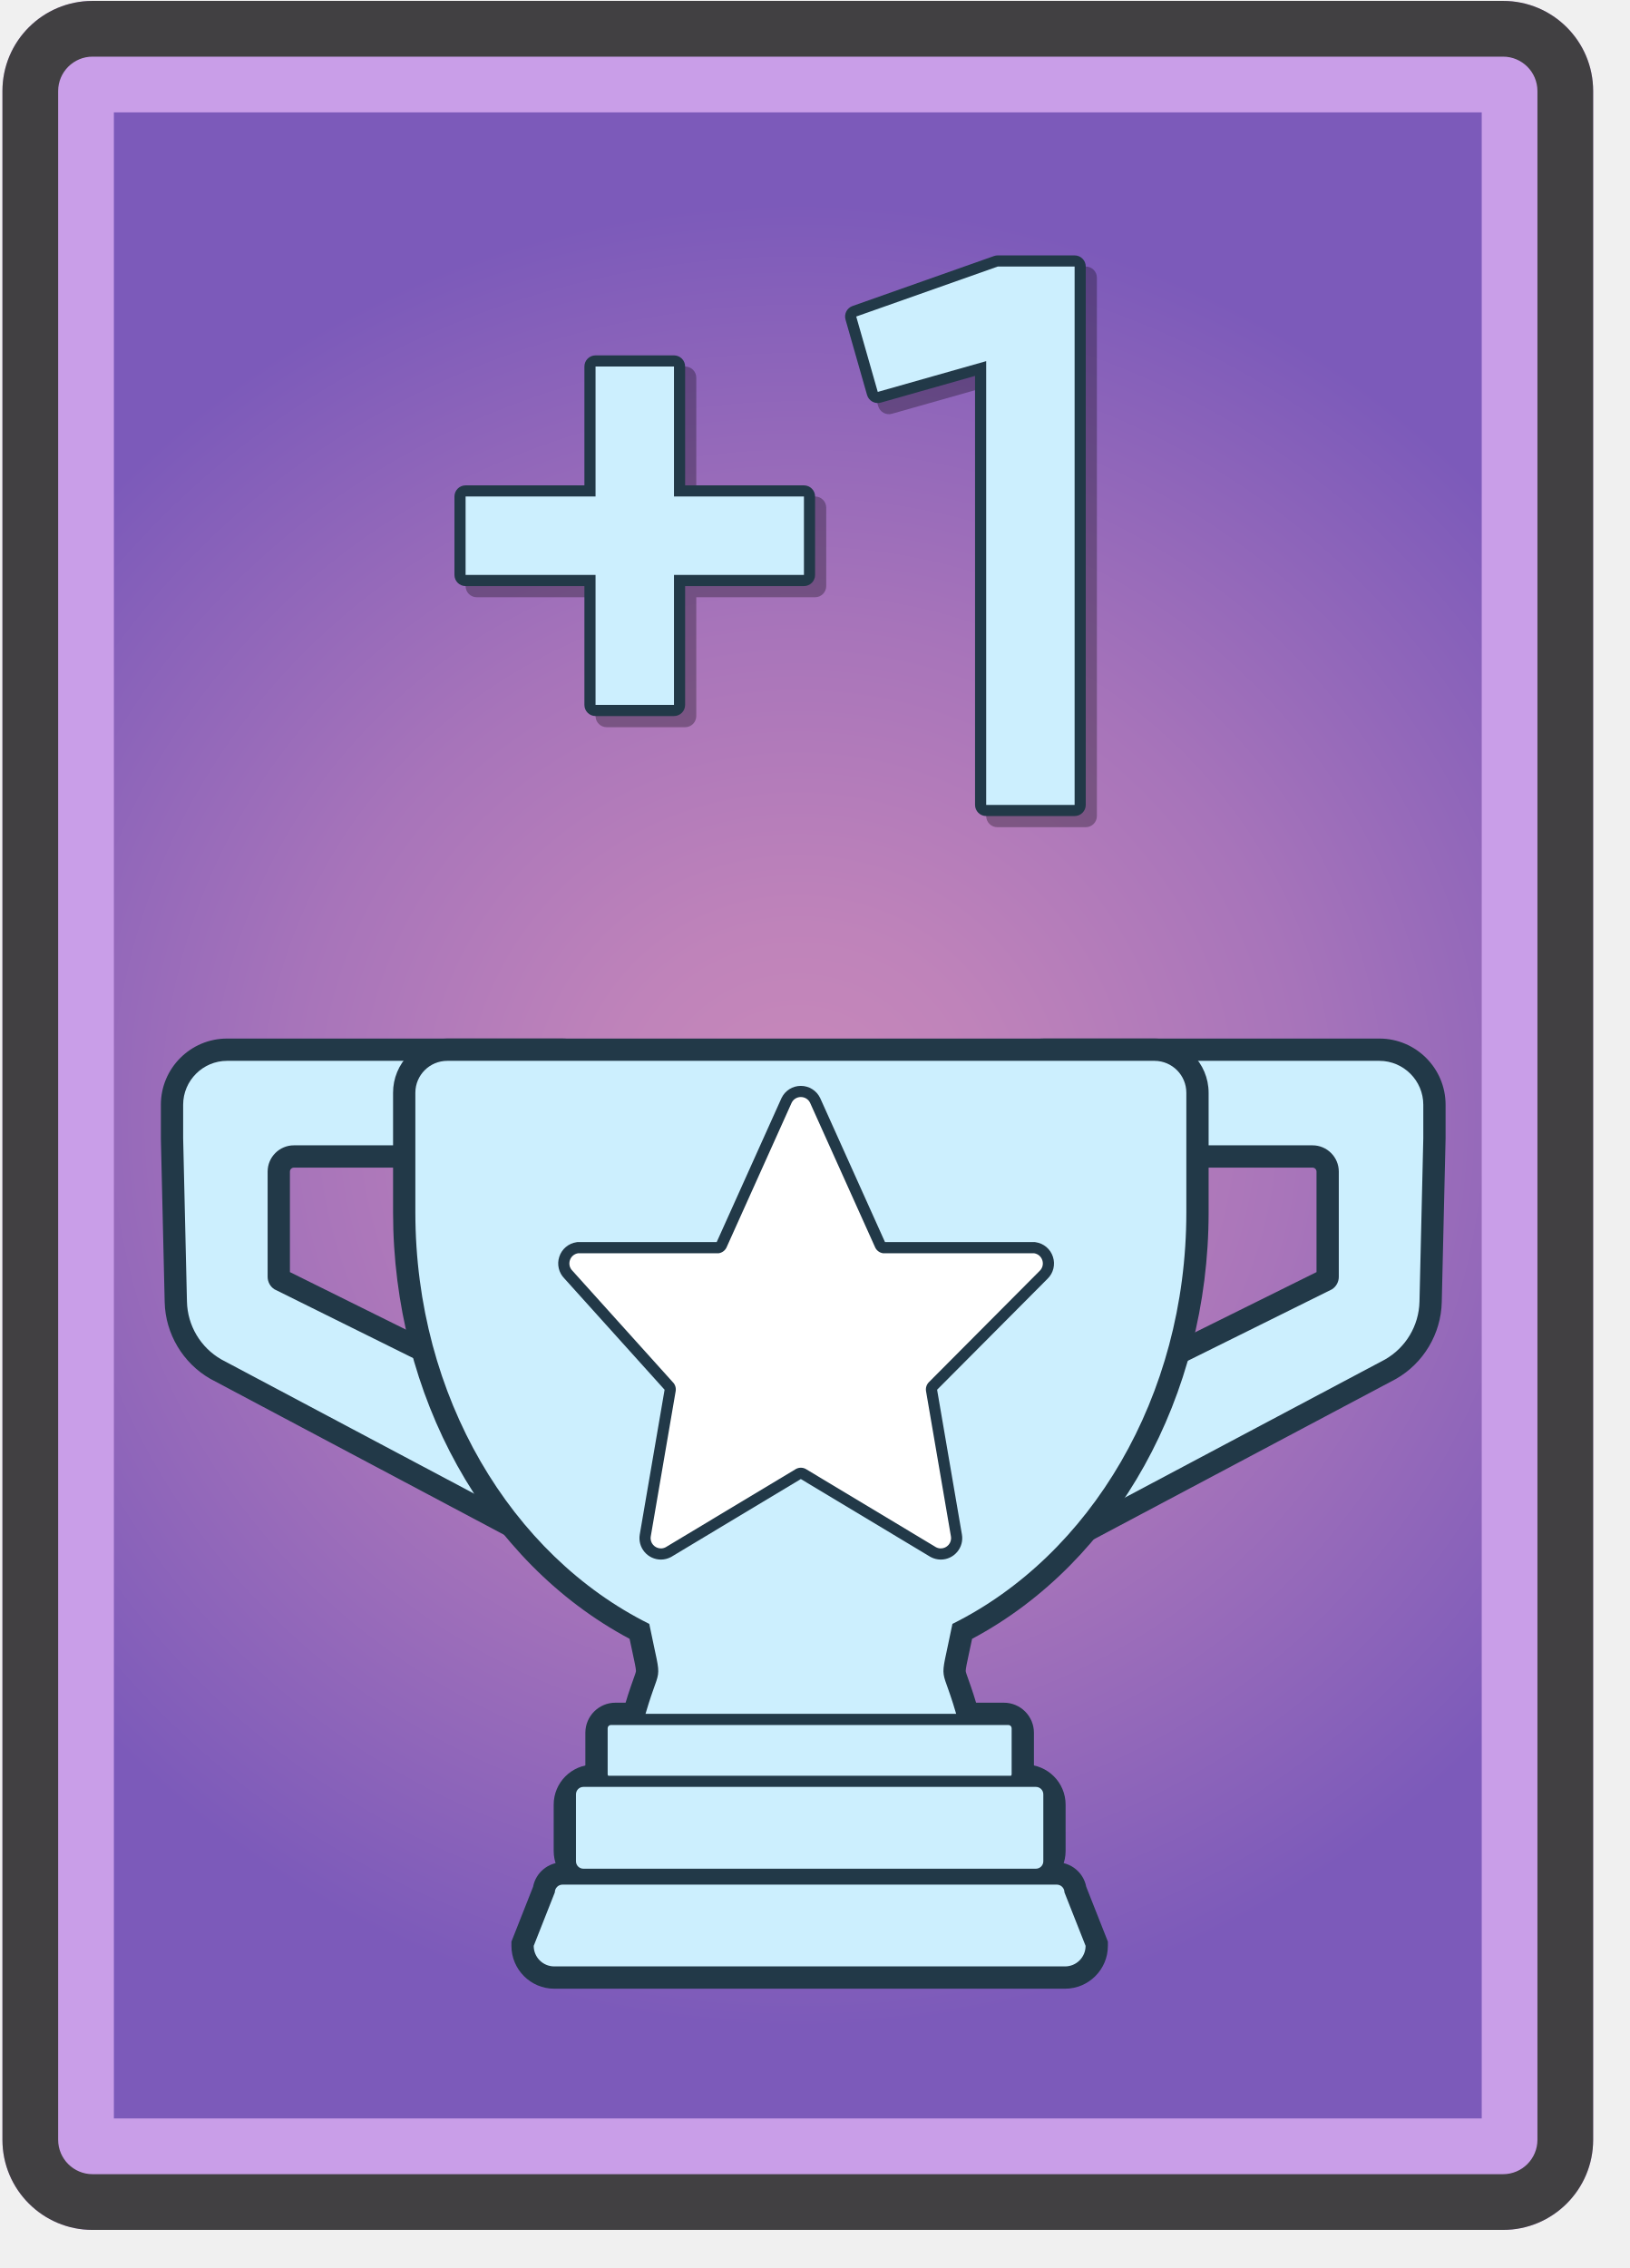
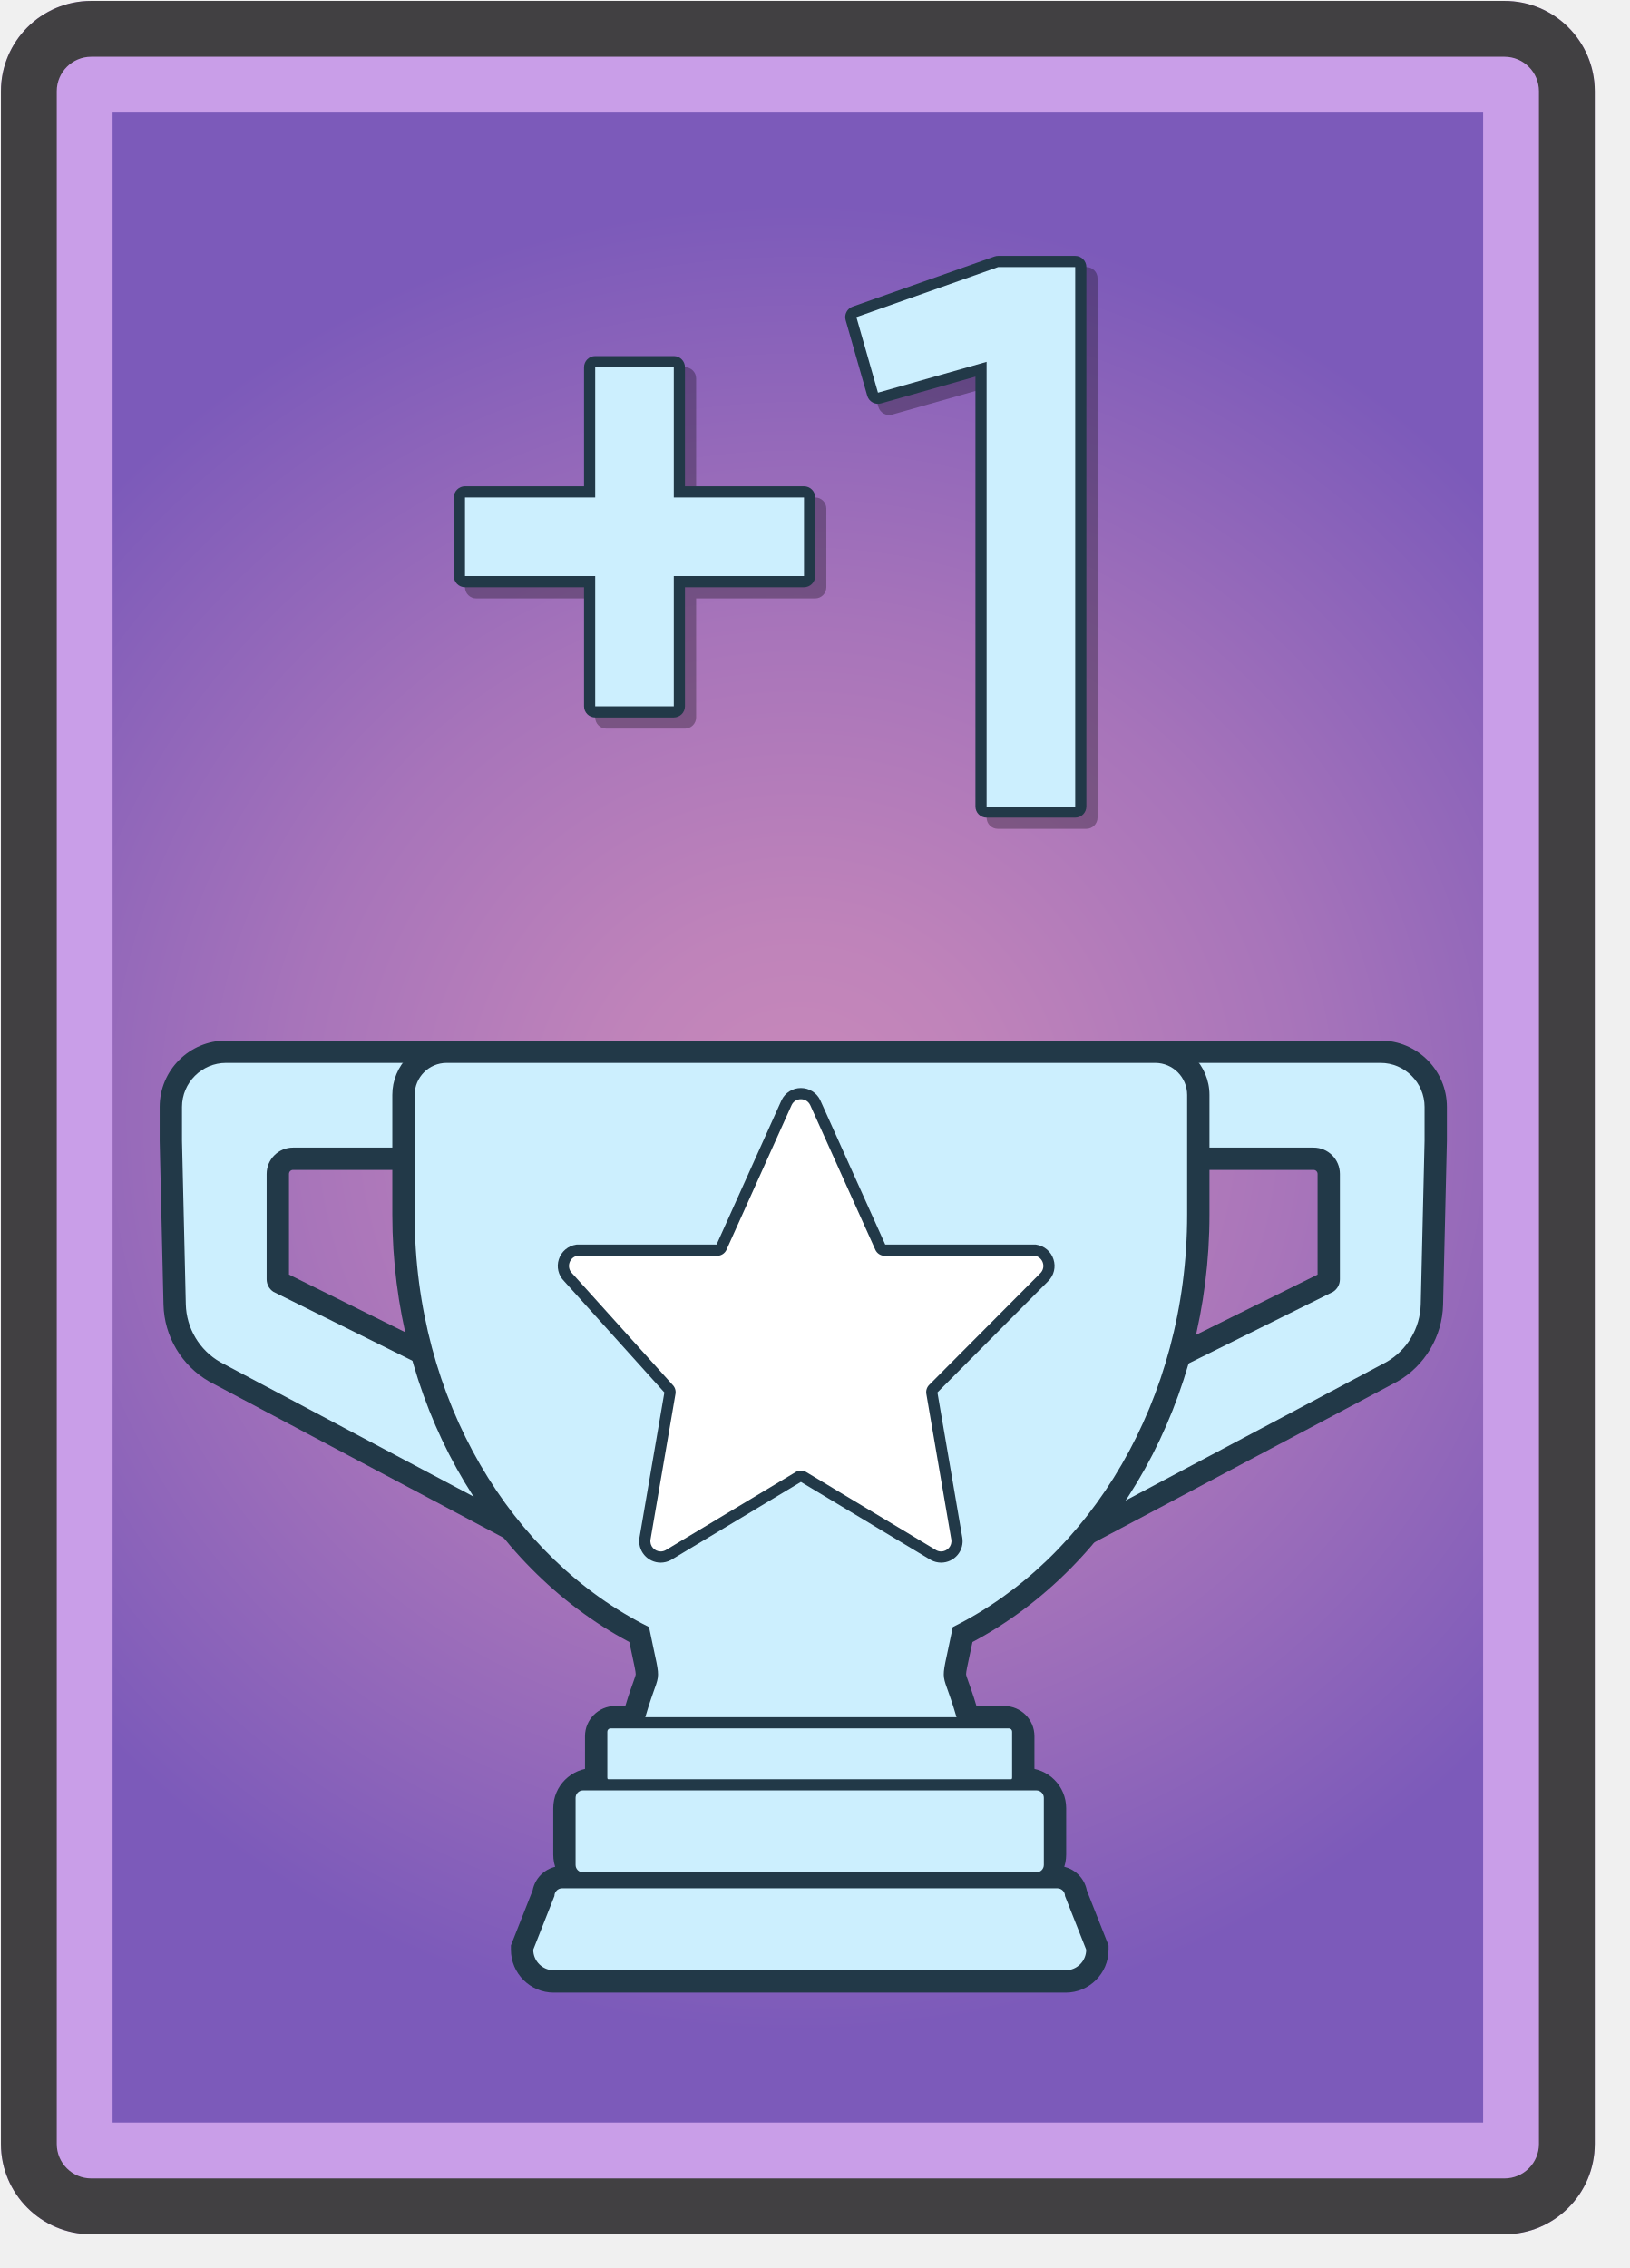
- <svg xmlns="http://www.w3.org/2000/svg" xmlns:xlink="http://www.w3.org/1999/xlink" width="291.969" height="406.205" viewBox="0 0 292 407">
+ <svg xmlns="http://www.w3.org/2000/svg" xmlns:xlink="http://www.w3.org/1999/xlink" width="291.969" height="406.205">
  <symbol id="b" viewBox="-146 -203 292 407">
    <image width="292" height="407" transform="matrix(1 0 0 -1 -146 204)" overflow="visible" opacity=".3" />
    <radialGradient id="a" cx="-3.05" cy="3.04" r="163.894" gradientTransform="matrix(0 1 -1.0315 0 .085 6.09)" gradientUnits="userSpaceOnUse">
      <stop offset="0" stop-color="#c889ba" />
      <stop offset=".207" stop-color="#bf83ba" />
      <stop offset=".544" stop-color="#a774ba" />
      <stop offset=".967" stop-color="#7f5cba" />
      <stop offset="1" stop-color="#7c5aba" />
    </radialGradient>
    <path d="M-129.63-186.96a6.177 6.177 0 00-6.17 6.17v367.661a6.177 6.177 0 006.17 6.169h253.16a6.176 6.176 0 006.169-6.169V-180.79a6.177 6.177 0 00-6.169-6.17h-253.16z" fill="url(#a)" />
    <path d="M119.7 183.04v-360h-245.5v360h245.5m3.83 20h-253.16c-8.931 0-16.17-7.238-16.17-16.169V-180.79c0-8.93 7.239-16.17 16.17-16.17h253.16c8.93 0 16.169 7.24 16.169 16.17v367.661c.001 8.931-7.239 16.169-16.169 16.169z" fill="#c99ee8" />
    <path d="M123.53 193.04a6.176 6.176 0 006.169-6.169V-180.79a6.177 6.177 0 00-6.169-6.17h-253.16a6.177 6.177 0 00-6.17 6.17v367.661a6.177 6.177 0 006.17 6.169h253.16m0 10h-253.16c-8.931 0-16.17-7.238-16.17-16.169V-180.79c0-8.93 7.239-16.17 16.17-16.17h253.16c8.93 0 16.169 7.24 16.169 16.17v367.661c.001 8.931-7.239 16.169-16.169 16.169z" fill="#414042" />
  </symbol>
  <use xlink:href="#b" width="292" height="407" x="-146" y="-203" transform="matrix(1 0 0 -1 145.969 203.205)" overflow="visible" />
  <path d="M110.182 320.967a3.393 3.393 0 01-3.39-3.388v-6.636a3.393 3.393 0 013.39-3.388h69.728c1.869 0 3.39 1.52 3.39 3.388v6.636a3.393 3.393 0 01-3.39 3.388h-69.728z" fill="#cceffe" />
  <path d="M179.909 309.556c.766 0 1.39.621 1.39 1.388v6.636a1.39 1.39 0 01-1.39 1.388h-69.728a1.39 1.39 0 01-1.39-1.388v-6.636c0-.767.622-1.388 1.39-1.388h69.728m0-4h-69.728a5.395 5.395 0 00-5.39 5.388v6.636a5.395 5.395 0 005.39 5.388h69.728a5.395 5.395 0 005.39-5.388v-6.636a5.395 5.395 0 00-5.39-5.388z" fill="#223948" />
  <path d="M106.285 337.345a5.186 5.186 0 01-5.18-5.18v-8.32a5.186 5.186 0 015.18-5.18h77.521a5.184 5.184 0 015.178 5.18v8.32a5.184 5.184 0 01-5.178 5.18h-77.521z" fill="#cceffe" />
  <path d="M183.806 320.665a3.18 3.18 0 013.178 3.18v8.32a3.18 3.18 0 01-3.178 3.18h-77.521a3.18 3.18 0 01-3.18-3.18v-8.32a3.18 3.18 0 013.18-3.18h77.521m0-4h-77.521c-3.959 0-7.18 3.221-7.18 7.18v8.32c0 3.959 3.221 7.18 7.18 7.18h77.521c3.958 0 7.178-3.221 7.178-7.18v-8.32c-.001-3.959-3.22-7.18-7.178-7.18z" fill="#223948" />
  <path d="M99.206 354.879a5.694 5.694 0 01-5.687-5.688v-.381l3.824-9.684a3.392 3.392 0 013.355-2.927h88.689a3.391 3.391 0 013.356 2.927l3.825 9.684v.381a5.695 5.695 0 01-5.688 5.688H99.206z" fill="#cceffe" />
  <path d="M189.389 338.2c.766 0 1.388.62 1.388 1.386l3.794 9.605a3.688 3.688 0 01-3.688 3.688H99.206a3.688 3.688 0 01-3.687-3.688l3.793-9.605c0-.766.62-1.386 1.387-1.386h88.69m0-4H100.7a5.396 5.396 0 00-5.295 4.392l-3.605 9.131-.279.708v.761c0 4.239 3.448 7.688 7.687 7.688h91.677c4.239 0 7.688-3.448 7.688-7.688v-.762l-.279-.708-3.606-9.13a5.404 5.404 0 00-5.299-4.392z" fill="#223948" />
  <path d="M101.36 278.444c-1.516 0-2.96-.784-4.298-1.645l-58.529-31.067c-4.374-2.498-7.13-7.122-7.246-12.098l-.683-29.316-.001-6.069c0-5.446 4.432-9.877 9.879-9.877h60.064c5.446 0 9.878 4.431 9.878 9.877v3.199c0 3.248-1.666 4.688-3.063 5.323-1.556.708-3.414.766-5.507.766l-49.368-.003a2.722 2.722 0 00-2.722 2.716v18.881c0 .2.089.386.241.512l49.361 24.471.096.062a7.003 7.003 0 013.06 4.444 7.014 7.014 0 01-.488 4.436l3.823 12.164-.512.789c-1.046 1.616-2.387 2.435-3.985 2.435z" fill="#cceffe" />
  <path d="M100.547 190.372c4.333 0 7.878 3.544 7.878 7.877v3.199c0 3.889-2.854 4.089-6.57 4.089-.426 0-.862-.003-1.308-.003H52.486a4.72 4.72 0 00-4.722 4.716v18.881c0 .902.458 1.744 1.215 2.235l49.397 24.488c2.336 1.51 3.007 4.656 1.494 6.989l3.796 12.077c-.705 1.089-1.462 1.523-2.307 1.523-.964 0-2.041-.566-3.285-1.371L39.47 243.965a12.287 12.287 0 01-6.185-10.378l-.683-29.316v-6.022c0-4.333 3.545-7.877 7.879-7.877h60.066m0-4H40.482c-6.55 0-11.879 5.328-11.879 11.877v6.069l.001.046.683 29.316c.133 5.673 3.274 10.944 8.199 13.758l.054.031.056.029 58.456 31.029c1.576 1.008 3.31 1.916 5.309 1.916 1.595 0 3.871-.581 5.664-3.35l1.022-1.579-.563-1.794-3.325-10.579a8.99 8.99 0 00.32-4.941 8.986 8.986 0 00-3.931-5.706l-.19-.123-.204-.102-48.389-23.988V210.25a.72.72 0 01.722-.716h48.061l.656.001.651.002c2.244 0 4.417-.072 6.335-.945 1.582-.72 4.235-2.604 4.235-7.144v-3.199c0-6.549-5.328-11.877-11.878-11.877z" fill="#223948" />
  <g>
    <path d="M186.423 278.444c-1.598 0-2.938-.82-3.984-2.438l-.51-.789 3.82-12.163a7.006 7.006 0 01-.488-4.433 7 7 0 013.06-4.447l.096-.062 49.361-24.471a.663.663 0 00.241-.512V210.25a2.721 2.721 0 00-2.72-2.716l-49.368.003c-3.206 0-8.571 0-8.571-6.089v-3.199c0-5.446 4.432-9.877 9.879-9.877h60.063c5.448 0 9.88 4.431 9.88 9.877v6.022l-.686 29.363a14.346 14.346 0 01-7.191 12.067L190.722 276.8c-1.338.86-2.784 1.644-4.299 1.644z" fill="#cceffe" />
    <path d="M247.302 190.372c4.334 0 7.88 3.544 7.88 7.877v6.022l-.685 29.316a12.28 12.28 0 01-6.185 10.378l-58.604 31.107c-1.244.805-2.322 1.371-3.286 1.371-.844 0-1.601-.435-2.305-1.523l3.793-12.077c-1.511-2.333-.839-5.479 1.495-6.989l49.396-24.488a2.662 2.662 0 001.216-2.235V210.25a4.718 4.718 0 00-4.72-4.716h-48.061c-.445 0-.882.003-1.308.003-3.717 0-6.571-.2-6.571-4.089v-3.199c0-4.333 3.545-7.877 7.879-7.877h60.066m0-4h-60.064c-6.55 0-11.879 5.328-11.879 11.877v3.199c0 4.539 2.653 6.424 4.235 7.144 1.918.873 4.092.945 6.336.945l.651-.002.656-.001h48.061a.72.72 0 01.72.716v18.032l-48.389 23.988-.205.102-.191.124a8.99 8.99 0 00-3.928 5.708 9.007 9.007 0 00.319 4.938l-3.323 10.58-.563 1.793 1.021 1.577c1.791 2.771 4.068 3.352 5.663 3.352 1.999 0 3.733-.908 5.31-1.916l58.455-31.029.055-.029.055-.03c4.926-2.814 8.068-8.086 8.199-13.759l.685-29.315.001-.047v-6.069c0-6.55-5.329-11.878-11.88-11.878z" fill="#223948" />
  </g>
  <g>
    <path d="M112.423 311.556l.677-2.519c.971-3.611 1.7-5.648 2.184-6.997.751-2.098.751-2.098-.072-5.903-.197-.914-.437-2.019-.716-3.376-25.681-13.234-42.218-42.629-42.218-75.2v-21.459c0-4.262 3.467-7.729 7.729-7.729h126.96c4.245.034 7.686 3.502 7.686 7.729v21.459c0 32.571-16.537 61.966-42.217 75.2-.28 1.36-.52 2.466-.717 3.381-.823 3.803-.823 3.803-.071 5.902.483 1.348 1.213 3.384 2.184 6.992l.677 2.52h-62.086z" fill="#cceffe" />
    <path d="M80.007 190.372h126.96a5.73 5.73 0 015.686 5.729v21.459c0 33.144-17.3 61.583-41.982 73.853-2.503 12.37-2.096 5.775 1.229 18.143h-56.868c3.323-12.369 3.732-5.773 1.229-18.143-24.683-12.27-41.983-40.709-41.983-73.853v-21.459a5.73 5.73 0 015.729-5.729m0-4a9.666 9.666 0 00-6.878 2.849 9.664 9.664 0 00-2.852 6.881v21.459c0 32.953 16.599 62.753 42.452 76.533.199.951.375 1.765.526 2.466.359 1.657.618 2.855.618 3.303 0 .172-.171.658-.474 1.504-.494 1.378-1.24 3.461-2.232 7.151l-1.354 5.038h67.303l-1.355-5.039c-.991-3.687-1.737-5.77-2.231-7.147-.275-.77-.475-1.324-.475-1.505 0-.446.259-1.644.617-3.3.152-.702.328-1.517.528-2.471 25.853-13.78 42.451-43.58 42.451-76.533v-21.459c0-5.322-4.33-9.687-9.653-9.729H80.007v-.001z" fill="#223948" />
  </g>
  <g>
    <path d="M109.373 319.967a1.582 1.582 0 01-1.581-1.581v-8.249c0-.872.709-1.581 1.581-1.581h71.344c.872 0 1.582.709 1.582 1.581v8.249c0 .872-.71 1.581-1.582 1.581h-71.344z" fill="#cceffe" />
    <path d="M180.717 309.556c.32 0 .582.262.582.581v8.249a.582.582 0 01-.582.581h-71.344a.581.581 0 01-.581-.581v-8.249c0-.319.261-.581.581-.581h71.344m0-2h-71.344a2.584 2.584 0 00-2.581 2.581v8.249a2.584 2.584 0 002.581 2.581h71.344a2.584 2.584 0 002.582-2.581v-8.249a2.584 2.584 0 00-2.582-2.581z" fill="#223948" />
  </g>
  <g>
    <path d="M104.436 336.345a2.332 2.332 0 01-2.33-2.329v-12.021a2.332 2.332 0 012.33-2.33h81.219a2.332 2.332 0 012.329 2.33v12.021a2.332 2.332 0 01-2.329 2.329h-81.219z" fill="#cceffe" />
    <path d="M185.654 320.665c.732 0 1.329.596 1.329 1.33v12.021a1.33 1.33 0 01-1.329 1.329h-81.219a1.33 1.33 0 01-1.33-1.329v-12.021c0-.734.596-1.33 1.33-1.33h81.219m0-2h-81.219a3.334 3.334 0 00-3.33 3.33v12.021a3.333 3.333 0 003.33 3.329h81.219a3.332 3.332 0 003.329-3.329v-12.021a3.333 3.333 0 00-3.329-3.33z" fill="#223948" />
  </g>
  <g>
    <path d="M99.206 353.879a4.693 4.693 0 01-4.687-4.688v-.19l3.803-9.63a2.389 2.389 0 012.377-2.171h88.689a2.39 2.39 0 012.378 2.171l3.804 9.63v.19a4.693 4.693 0 01-4.688 4.688H99.206z" fill="#cceffe" />
    <path d="M189.389 338.2c.768 0 1.388.62 1.388 1.386l3.794 9.605a3.688 3.688 0 01-3.688 3.688H99.206a3.688 3.688 0 01-3.687-3.688l3.793-9.605c0-.766.62-1.386 1.387-1.386h88.69m0-2H100.7a3.39 3.39 0 00-3.355 2.927l-3.685 9.33-.14.354v.381a5.694 5.694 0 005.687 5.688h91.677a5.695 5.695 0 005.688-5.688v-.381l-.14-.354-3.686-9.33a3.394 3.394 0 00-3.357-2.927z" fill="#223948" />
  </g>
  <g>
    <path d="M168.582 278.871a2.82 2.82 0 01-1.323-.33l-23.449-14.083a.865.865 0 00-.74.028l-23.35 14.027a2.876 2.876 0 01-1.374.358 2.854 2.854 0 01-2.185-1.023 2.827 2.827 0 01-.621-2.31l4.469-26.056a.848.848 0 00-.244-.75l-18.031-20.012c-.735-.714-1.012-1.832-.676-2.869a2.833 2.833 0 012.297-1.941l.072-.011h25.205a.846.846 0 00.579-.453l11.685-25.96c.499-1.011 1.478-1.619 2.568-1.619 1.092 0 2.07.608 2.553 1.587l11.716 26.026a.83.83 0 00.563.419h27.094l.072.011a2.834 2.834 0 012.296 1.94 2.834 2.834 0 01-.719 2.917l-19.864 19.954a.857.857 0 00-.255.764l4.468 26.054a2.851 2.851 0 01-2.806 3.332z" fill="#fff" />
    <path d="M143.465 196.867c.659 0 1.318.344 1.656 1.029l11.7 25.994c.269.544.789.922 1.39 1.009h27.106c1.513.223 2.118 2.083 1.023 3.152l-19.874 19.965a1.852 1.852 0 00-.532 1.635l4.469 26.057c.206 1.194-.745 2.163-1.821 2.163-.283 0-.576-.067-.858-.216L144.325 263.6a1.838 1.838 0 00-1.718 0l-23.399 14.055a1.847 1.847 0 01-.859.216c-1.077 0-2.026-.969-1.82-2.163l4.469-26.057a1.85 1.85 0 00-.531-1.635l-17.986-19.965c-1.097-1.069-.49-2.93 1.023-3.152h25.218a1.849 1.849 0 001.39-1.009l11.7-25.994a1.82 1.82 0 011.653-1.029m0-2a3.82 3.82 0 00-3.449 2.144l-.016.032-.016.032-11.623 25.824h-25.006l-.145.021a3.83 3.83 0 00-3.103 2.622 3.823 3.823 0 00.92 3.887l17.95 19.926.033.036-4.456 25.979a3.853 3.853 0 003.792 4.501c.615 0 1.233-.153 1.788-.444l.051-.027.051-.029 23.229-13.953 23.229 13.953.05.029.051.026a3.864 3.864 0 001.788.445 3.85 3.85 0 002.95-1.38 3.82 3.82 0 00.842-3.122l-4.455-25.978 19.839-19.929a3.814 3.814 0 00.951-3.921 3.826 3.826 0 00-3.101-2.621l-.145-.021h-26.895l-11.623-25.824-.015-.032-.016-.031a3.823 3.823 0 00-3.45-2.145z" fill="#223948" />
  </g>
  <g>
    <g opacity=".3">
      <path d="M178.73 147.442a1 1 0 01-1-1v-78.31l-18.188 5.158a1 1 0 01-1.234-.688l-3.865-13.526a1.002 1.002 0 01.629-1.218l25.395-8.969c.107-.037.22-.057.333-.057h13.802a1 1 0 011 1v96.609a1 1 0 01-1 1H178.73z" />
      <path d="M194.602 49.833v96.609H178.73V66.809l-19.46 5.52-3.865-13.526 25.395-8.969h13.802m0-2.001H180.8c-.227 0-.452.039-.666.114l-25.395 8.969a2 2 0 00-1.257 2.436l3.865 13.526a2.002 2.002 0 002.469 1.374l16.914-4.797v76.987a2 2 0 002 2h15.871a2 2 0 002-2V49.833a2 2 0 00-1.999-2z" />
    </g>
    <path d="M176.73 145.442a1 1 0 01-1-1v-78.31l-18.188 5.158a1 1 0 01-1.234-.688l-3.865-13.526a1.002 1.002 0 01.629-1.218l25.395-8.969c.107-.037.22-.057.333-.057h13.802a1 1 0 011 1v96.609a1 1 0 01-1 1H176.73z" fill="#cceffe" />
    <path d="M192.602 47.833v96.609H176.73V64.809l-19.46 5.52-3.865-13.526 25.395-8.969h13.802m0-2.001H178.8c-.227 0-.452.039-.666.114l-25.395 8.969a2 2 0 00-1.257 2.436l3.865 13.526a2.002 2.002 0 002.469 1.374l16.914-4.797v76.987a2 2 0 002 2h15.871a2 2 0 002-2V47.833a2 2 0 00-1.999-2z" fill="#223948" />
    <g>
      <g opacity=".3">
        <path d="M108.618 129.499a1 1 0 01-1-1v-22.323H85.294a1 1 0 01-1-1V91.1a1 1 0 011-1h22.324V67.774a1 1 0 011-1h14.078a1 1 0 011 1V90.1h22.324a1 1 0 011 1v14.076a1 1 0 01-1 1h-22.324v22.323a1 1 0 01-1 1h-14.078z" />
        <path d="M122.696 67.774V91.1h23.324v14.076h-23.324v23.323h-14.078v-23.323H85.294V91.1h23.324V67.774h14.078m0-2h-14.078a2 2 0 00-2 2V89.1H85.294a2 2 0 00-2 2v14.076a2 2 0 002 2h21.324v21.323a2 2 0 002 2h14.078a2 2 0 002-2v-21.323h21.324a2 2 0 002-2V91.1a2 2 0 00-2-2h-21.324V67.774a2 2 0 00-2-2z" />
      </g>
      <path d="M106.618 127.499a1 1 0 01-1-1v-22.323H83.294a1 1 0 01-1-1V89.1a1 1 0 011-1h22.324V65.774a1 1 0 011-1h14.078a1 1 0 011 1V88.1h22.324a1 1 0 011 1v14.076a1 1 0 01-1 1h-22.324v22.323a1 1 0 01-1 1h-14.078z" fill="#cceffe" />
      <path d="M120.696 65.774V89.1h23.324v14.076h-23.324v23.323h-14.078v-23.323H83.294V89.1h23.324V65.774h14.078m0-2h-14.078a2 2 0 00-2 2V87.1H83.294a2 2 0 00-2 2v14.076a2 2 0 002 2h21.324v21.323a2 2 0 002 2h14.078a2 2 0 002-2v-21.323h21.324a2 2 0 002-2V89.1a2 2 0 00-2-2h-21.324V65.774a2 2 0 00-2-2z" fill="#223948" />
    </g>
  </g>
</svg>
